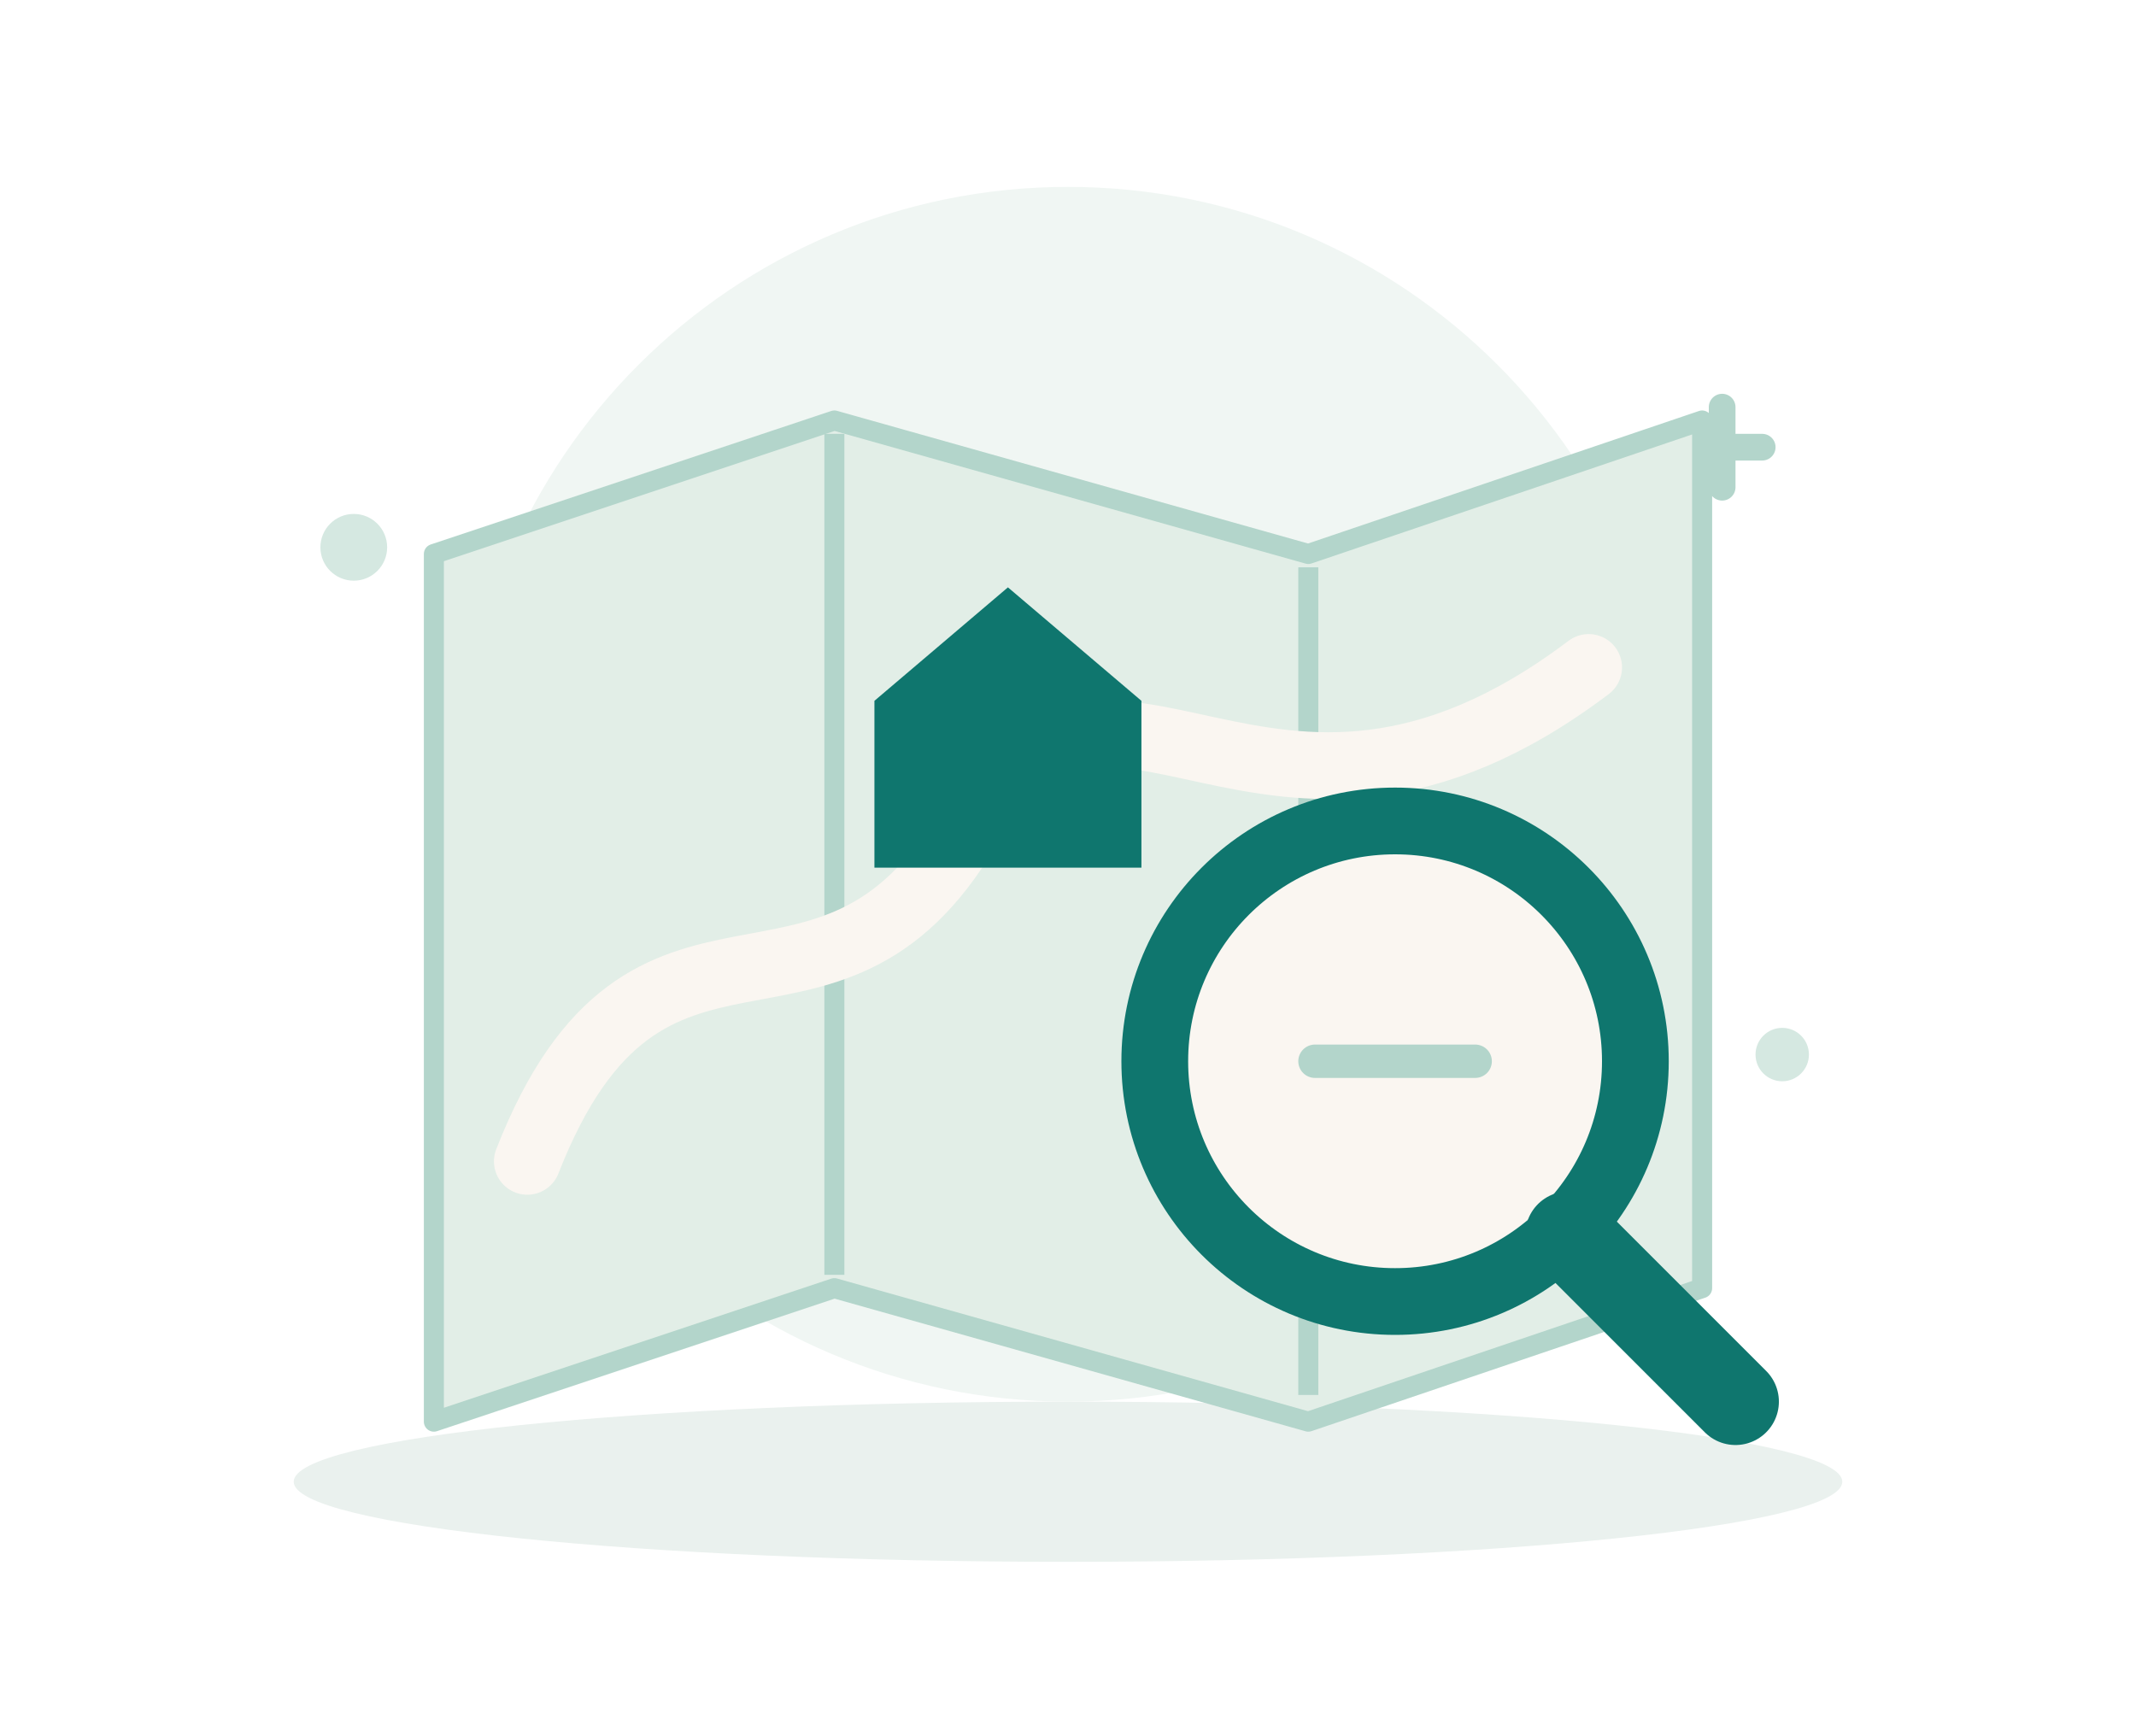
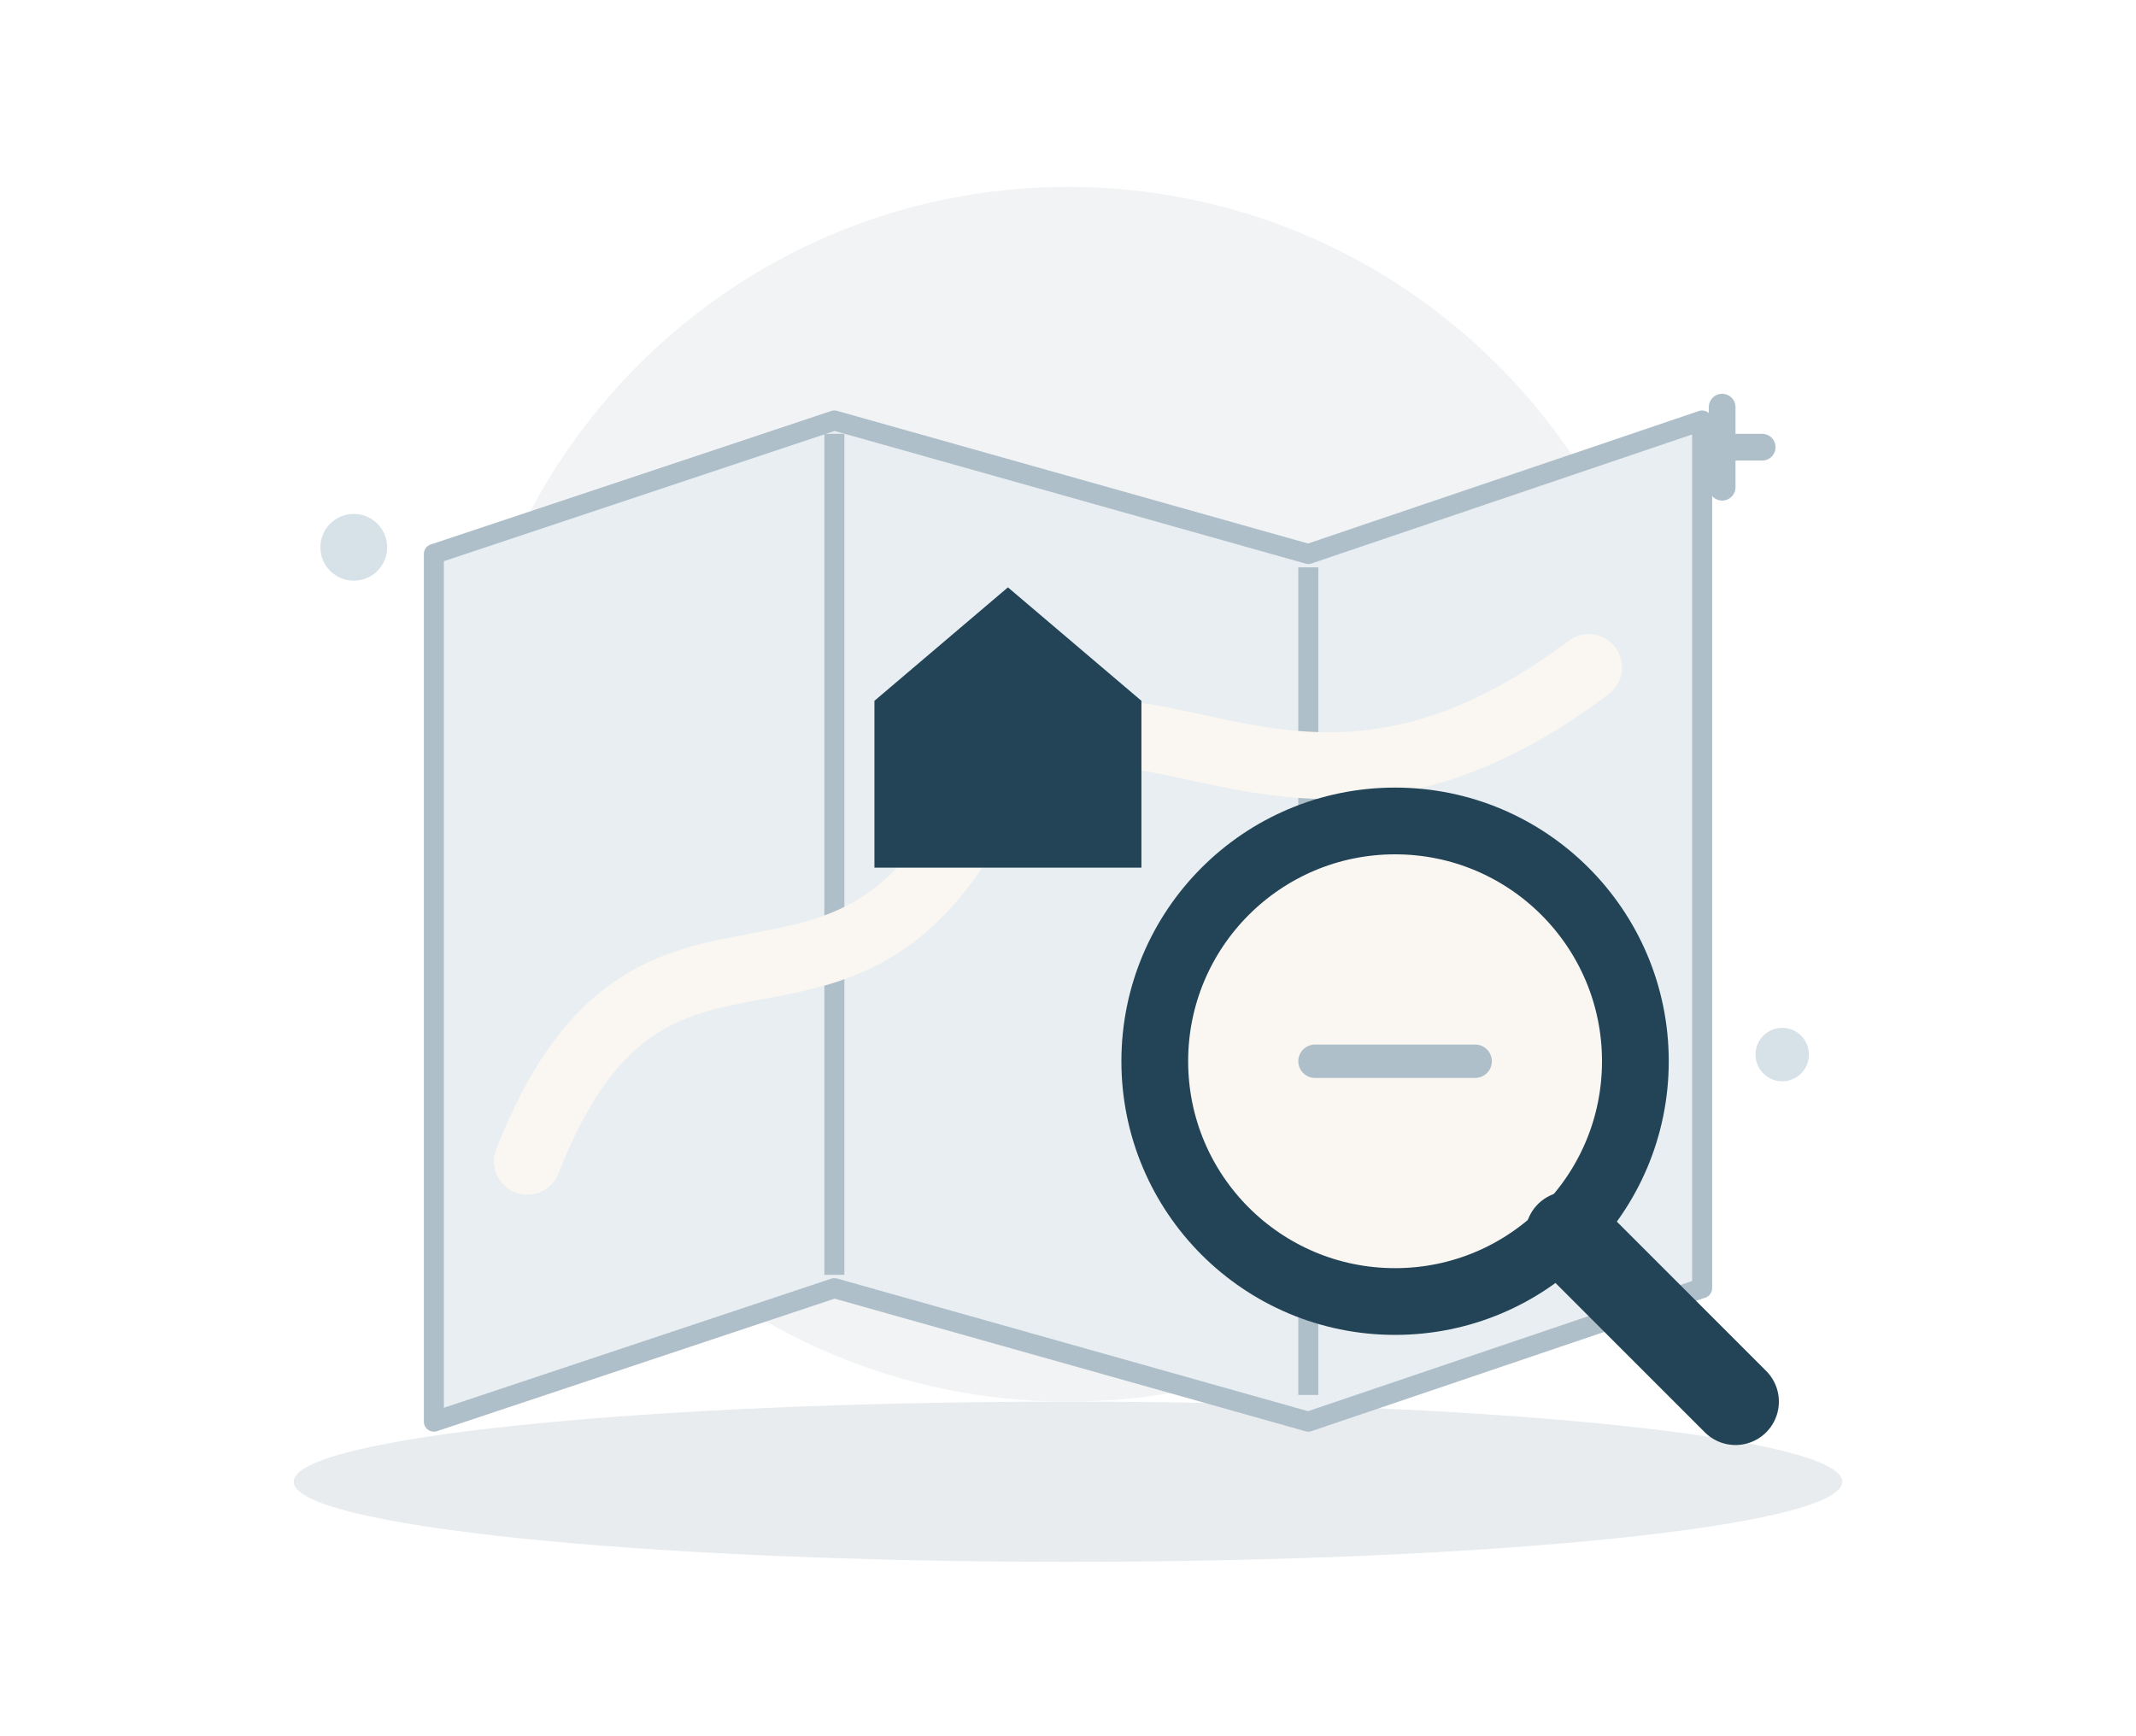
<svg xmlns="http://www.w3.org/2000/svg" width="320" height="260" viewBox="0 0 320 260">
-   <ellipse cx="160" cy="222" rx="116" ry="12" fill="#EAF1EE" />
-   <circle cx="160" cy="119" r="91" fill="#F0F6F3" />
-   <circle cx="53" cy="82" r="5" fill="#D5E8E1" />
-   <circle cx="267" cy="158" r="4" fill="#D5E8E1" />
-   <path d="M258 61v12m-6-6h12" stroke="#B3D5CB" stroke-width="4" stroke-linecap="round" />
-   <path d="M65 83l60-20 71 20 59-20v130l-59 20-71-20-60 20z" fill="#E2EEE7" stroke="#B3D5CB" stroke-width="3" stroke-linejoin="round" />
-   <path d="M125 65v126m71-106v124" stroke="#B3D5CB" stroke-width="3" />
-   <path d="M79 174c18-46 45-14 66-50s44 13 93-24" fill="none" stroke="#FAF6F1" stroke-width="10" stroke-linecap="round" />
-   <path d="M131 105l20-17 20 17v25h-40z" fill="#0F766E" />
-   <circle cx="209" cy="159" r="36" fill="#FAF6F1" stroke="#0F766E" stroke-width="10" />
-   <path d="M235 185l25 25" stroke="#0F766E" stroke-width="13" stroke-linecap="round" />
-   <path d="M197 159h24" stroke="#B3D5CB" stroke-width="5" stroke-linecap="round" />
+   <ellipse cx="160" cy="222" rx="116" ry="12" fill="#E8ECEF" />
+   <circle cx="160" cy="119" r="91" fill="#F1F3F5" />
+   <circle cx="53" cy="82" r="5" fill="#D6E1E8" />
+   <circle cx="267" cy="158" r="4" fill="#D6E1E8" />
+   <path d="M258 61v12m-6-6h12" stroke="#AFBFCA" stroke-width="4" stroke-linecap="round" />
+   <path d="M65 83l60-20 71 20 59-20v130l-59 20-71-20-60 20z" fill="#E8EEF1" stroke="#AFBFCA" stroke-width="3" stroke-linejoin="round" />
+   <path d="M125 65v126m71-106v124" stroke="#AFBFCA" stroke-width="3" />
+   <path d="M79 174c18-46 45-14 66-50s44 13 93-24" fill="none" stroke="#FAF7F2" stroke-width="10" stroke-linecap="round" />
+   <path d="M131 105l20-17 20 17v25h-40z" fill="#234457" />
+   <circle cx="209" cy="159" r="36" fill="#FAF7F2" stroke="#234457" stroke-width="10" />
+   <path d="M235 185l25 25" stroke="#234457" stroke-width="13" stroke-linecap="round" />
+   <path d="M197 159h24" stroke="#AFBFCA" stroke-width="5" stroke-linecap="round" />
</svg>
